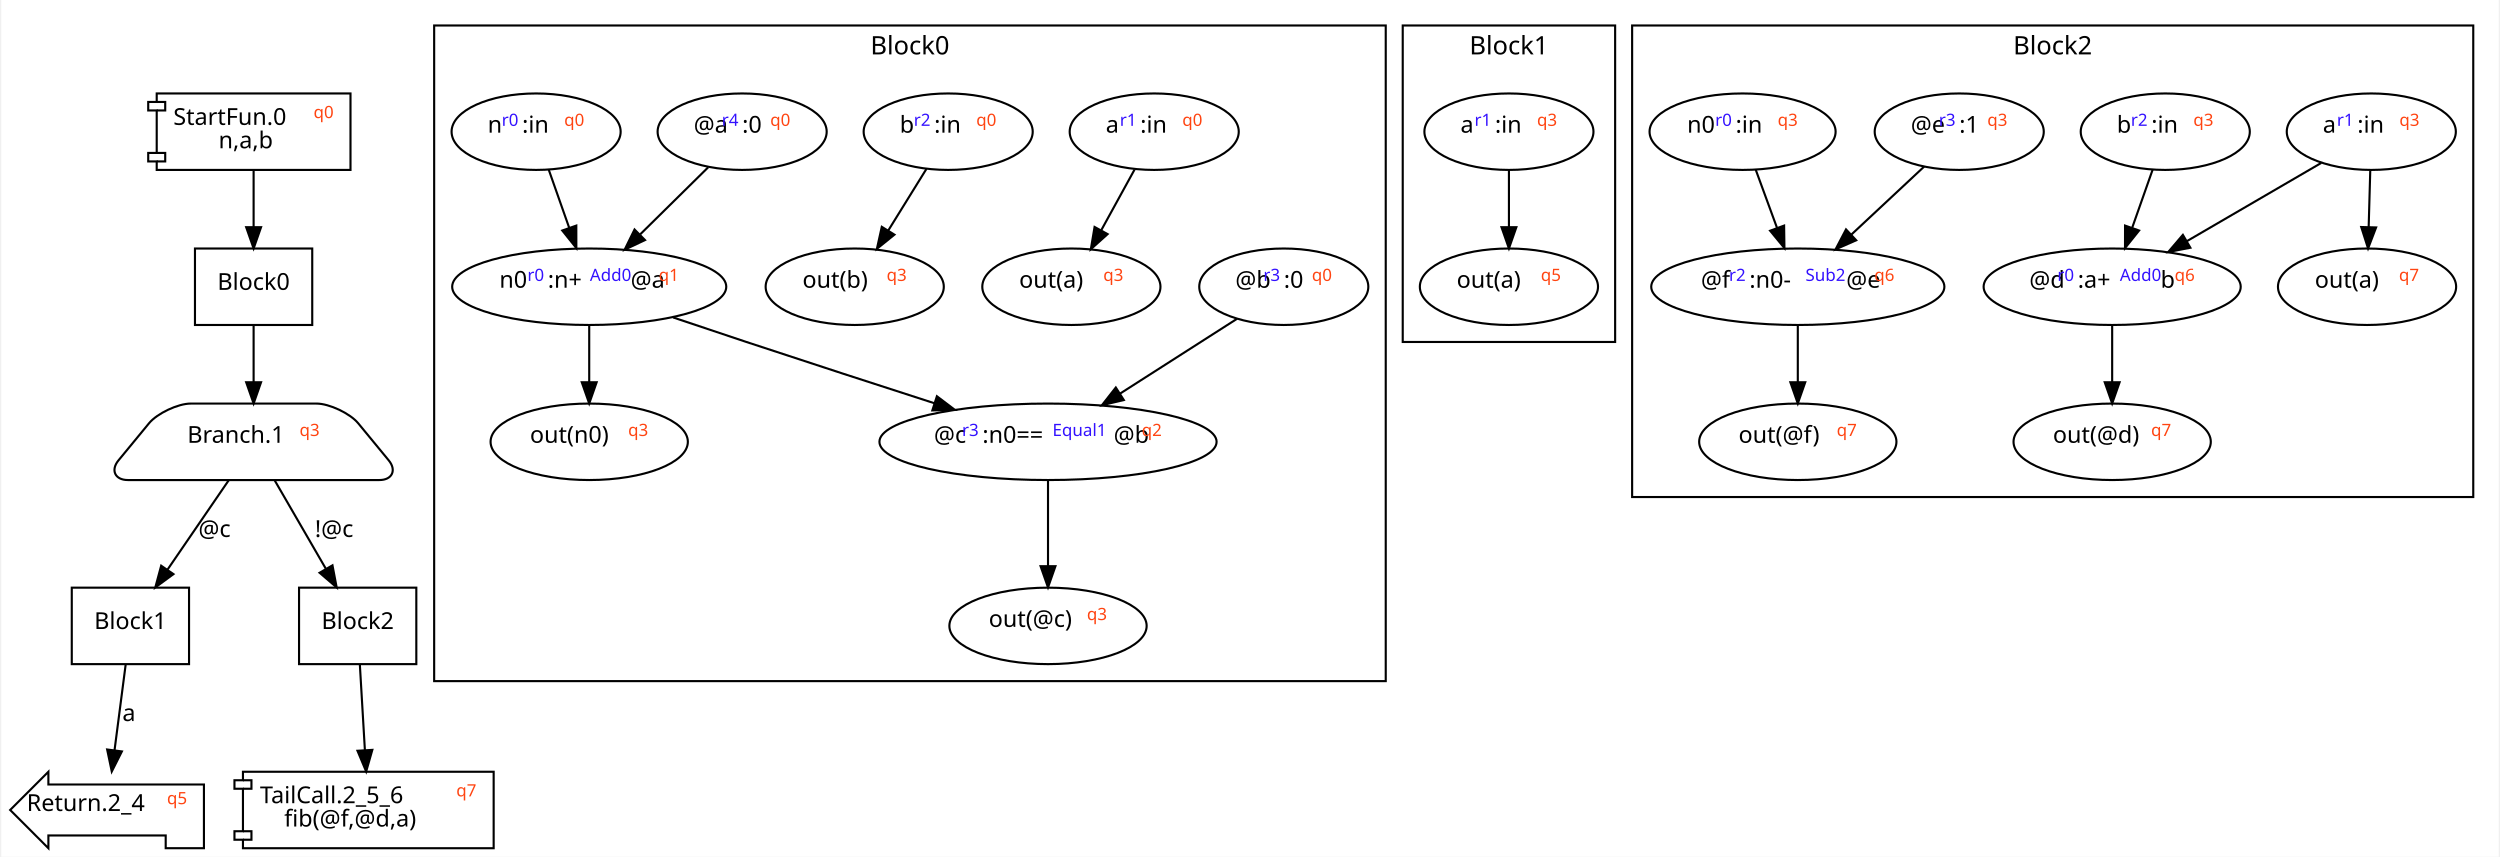
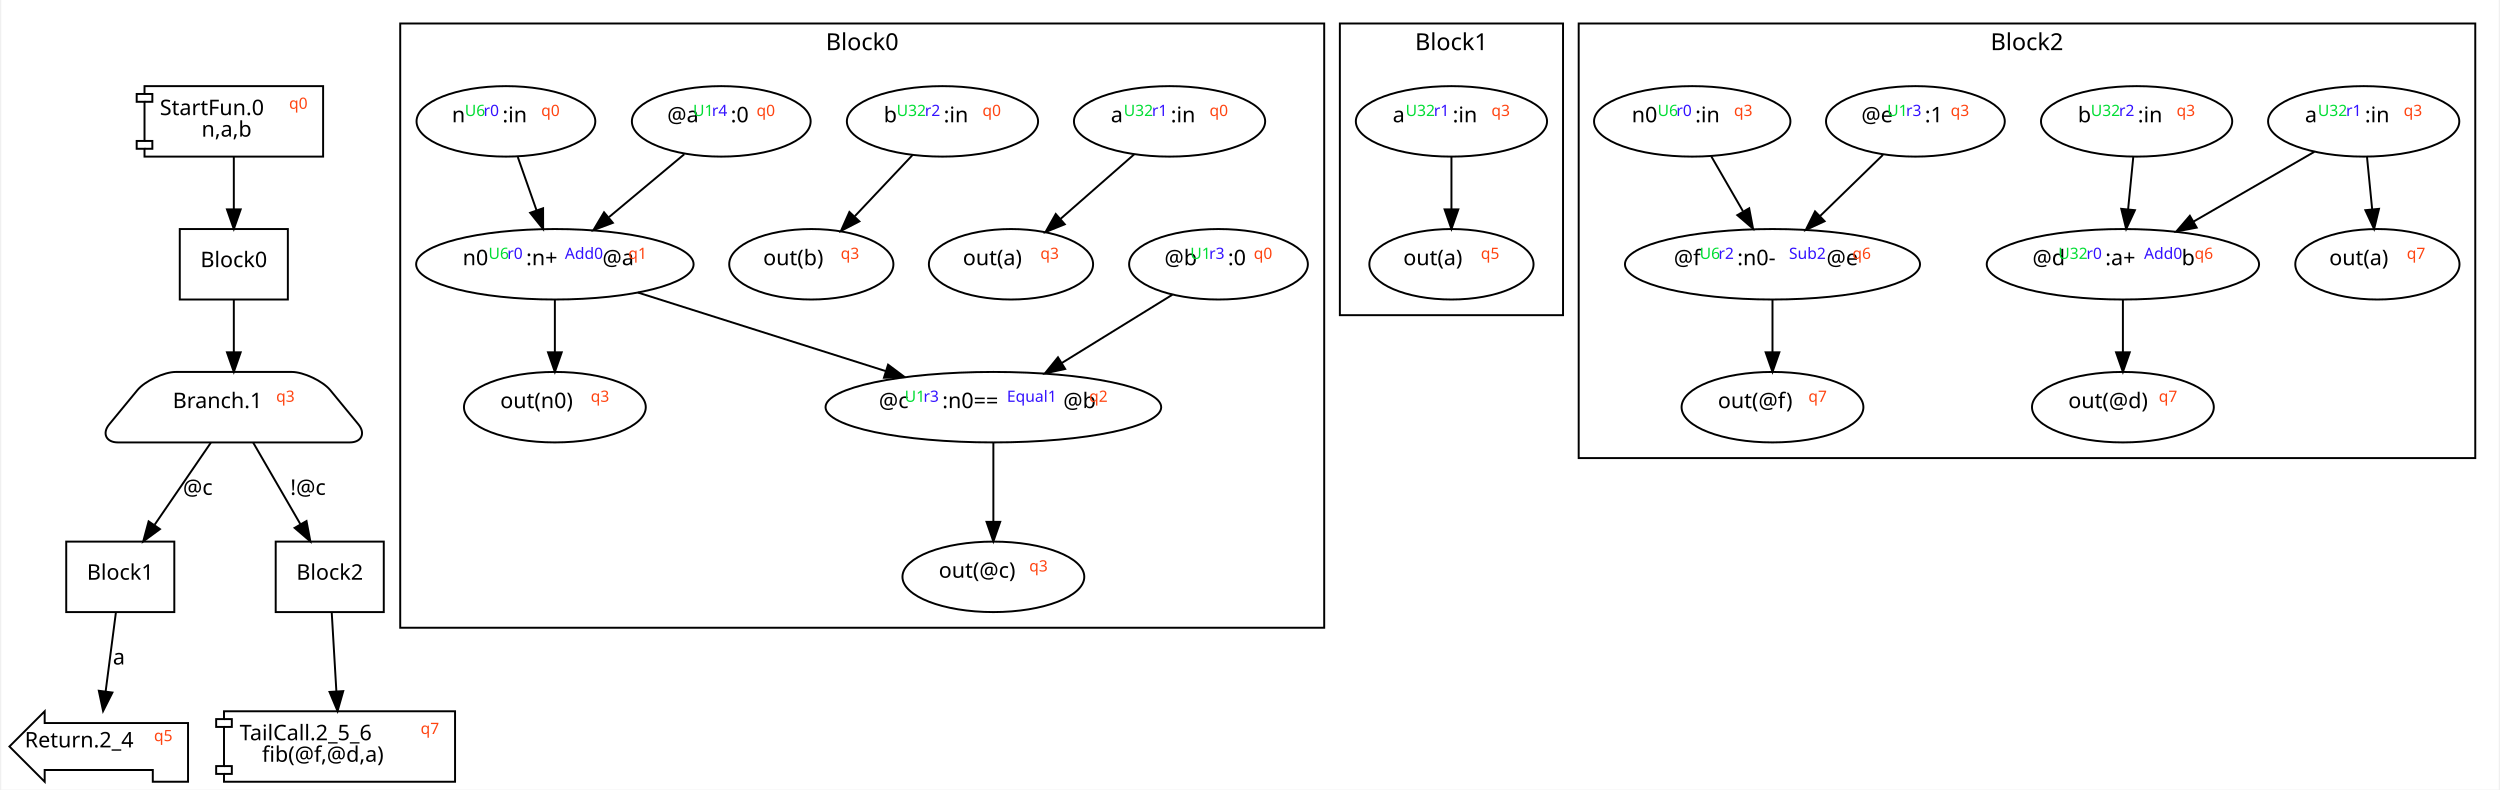
- <svg xmlns="http://www.w3.org/2000/svg" width="1176pt" height="403pt" viewBox="0.00 0.00 1175.81 403.34">
+ <svg xmlns="http://www.w3.org/2000/svg" width="1276pt" height="403pt" viewBox="0.00 0.00 1275.81 403.34">
  <g id="graph0" class="graph" transform="scale(1 1) rotate(0) translate(4 399.34)">
-     <polygon fill="white" stroke="transparent" points="-4,4 -4,-399.34 1171.81,-399.34 1171.81,4 -4,4" />
+     <polygon fill="white" stroke="transparent" points="-4,4 -4,-399.34 1271.81,-399.34 1271.81,4 -4,4" />
    <g id="clust1" class="cluster">
-       <polygon fill="none" stroke="black" points="199.81,-78.67 199.81,-387.34 647.81,-387.34 647.81,-78.67 199.81,-78.67" />
-       <text text-anchor="middle" x="423.81" y="-373.74" font-family="Monaco" font-size="12.00">Block0</text>
+       <polygon fill="none" stroke="black" points="199.81,-78.67 199.81,-387.34 671.81,-387.34 671.81,-78.67 199.81,-78.67" />
+       <text text-anchor="middle" x="435.81" y="-373.74" font-family="Monaco" font-size="12.00">Block0</text>
    </g>
    <g id="clust2" class="cluster">
-       <polygon fill="none" stroke="black" points="655.81,-238.34 655.81,-387.34 755.81,-387.34 755.81,-238.34 655.81,-238.34" />
-       <text text-anchor="middle" x="705.81" y="-373.74" font-family="Monaco" font-size="12.00">Block1</text>
+       <polygon fill="none" stroke="black" points="679.81,-238.34 679.81,-387.34 793.81,-387.34 793.81,-238.34 679.81,-238.34" />
+       <text text-anchor="middle" x="736.81" y="-373.74" font-family="Monaco" font-size="12.00">Block1</text>
    </g>
    <g id="clust3" class="cluster">
-       <polygon fill="none" stroke="black" points="763.81,-165.34 763.81,-387.34 1159.81,-387.34 1159.81,-165.34 763.81,-165.34" />
-       <text text-anchor="middle" x="961.81" y="-373.74" font-family="Monaco" font-size="12.00">Block2</text>
+       <polygon fill="none" stroke="black" points="801.81,-165.34 801.81,-387.34 1259.81,-387.34 1259.81,-165.34 801.81,-165.34" />
+       <text text-anchor="middle" x="1030.81" y="-373.74" font-family="Monaco" font-size="12.00">Block2</text>
    </g>
    <g id="node1" class="node">
      <polygon fill="none" stroke="black" points="160.42,-355.34 69.19,-355.34 69.19,-351.34 65.19,-351.34 65.19,-347.34 69.19,-347.34 69.19,-327.34 65.19,-327.34 65.19,-323.34 69.19,-323.34 69.19,-319.34 160.42,-319.34 160.42,-355.34" />
      <polyline fill="none" stroke="black" points="69.19,-351.34 73.19,-351.34 73.19,-347.34 69.19,-347.34 " />
      <polyline fill="none" stroke="black" points="69.19,-327.34 73.19,-327.34 73.19,-323.34 69.19,-323.34 " />
      <text text-anchor="start" x="77" y="-340.54" font-family="Monaco" font-size="11.00">StartFun.0</text>
      <text text-anchor="start" x="143.01" y="-340.54" font-family="Monaco" baseline-shift="super" font-size="8.00" fill="#ff4411">q0</text>
      <text text-anchor="start" x="98.3" y="-329.54" font-family="Monaco" font-size="11.00">n,a,b</text>
    </g>
    <g id="node2" class="node">
      <polygon fill="none" stroke="black" points="142.41,-282.34 87.2,-282.34 87.2,-246.34 142.41,-246.34 142.41,-282.34" />
      <text text-anchor="middle" x="114.81" y="-262.87" font-family="Monaco" font-size="11.00">Block0</text>
    </g>
    <g id="edge1" class="edge">
      <path fill="none" stroke="black" d="M114.81,-319.15C114.81,-311.13 114.81,-301.38 114.81,-292.41" />
      <polygon fill="black" stroke="black" points="118.31,-292.37 114.81,-282.37 111.31,-292.37 118.31,-292.37" />
    </g>
    <g id="node3" class="node">
      <path fill="none" stroke="black" d="M144.41,-209.34C144.41,-209.34 85.2,-209.34 85.2,-209.34 79.2,-209.34 69.39,-204.7 65.57,-200.07 65.57,-200.07 51.19,-182.6 51.19,-182.6 47.38,-177.97 49.57,-173.34 55.57,-173.34 55.57,-173.34 174.05,-173.34 174.05,-173.34 180.05,-173.34 182.23,-177.97 178.42,-182.6 178.42,-182.6 164.04,-200.07 164.04,-200.07 160.23,-204.7 150.41,-209.34 144.41,-209.34" />
      <text text-anchor="start" x="83.6" y="-190.87" font-family="Monaco" font-size="11.00">Branch.1</text>
      <text text-anchor="start" x="136.41" y="-190.87" font-family="Monaco" baseline-shift="super" font-size="8.00" fill="#ff4411">q3</text>
    </g>
    <g id="edge2" class="edge">
      <path fill="none" stroke="black" d="M114.81,-246.15C114.81,-238.13 114.81,-228.38 114.81,-219.41" />
      <polygon fill="black" stroke="black" points="118.31,-219.37 114.81,-209.37 111.31,-219.37 118.31,-219.37" />
    </g>
    <g id="node4" class="node">
      <polygon fill="none" stroke="black" points="84.41,-122.67 29.2,-122.67 29.2,-86.67 84.41,-86.67 84.41,-122.67" />
      <text text-anchor="middle" x="56.81" y="-103.2" font-family="Monaco" font-size="11.00">Block1</text>
    </g>
    <g id="edge3" class="edge">
      <path fill="none" stroke="black" d="M103.07,-173.2C94.81,-161.15 83.63,-144.82 74.32,-131.23" />
      <polygon fill="black" stroke="black" points="77.06,-129.05 68.53,-122.78 71.29,-133 77.06,-129.05" />
      <text text-anchor="middle" x="96.41" y="-146.54" font-family="Monaco" font-size="11.00">@c</text>
    </g>
    <g id="node5" class="node">
      <polygon fill="none" stroke="black" points="191.41,-122.67 136.2,-122.67 136.2,-86.67 191.41,-86.67 191.41,-122.67" />
      <text text-anchor="middle" x="163.81" y="-103.2" font-family="Monaco" font-size="11.00">Block2</text>
    </g>
    <g id="edge4" class="edge">
      <path fill="none" stroke="black" d="M124.72,-173.2C131.63,-161.27 140.97,-145.13 148.79,-131.62" />
      <polygon fill="black" stroke="black" points="151.93,-133.19 153.91,-122.78 145.87,-129.68 151.93,-133.19" />
      <text text-anchor="middle" x="152.71" y="-146.54" font-family="Monaco" font-size="11.00">!@c</text>
    </g>
    <g id="node6" class="node">
      <polygon fill="none" stroke="black" points="91.42,-30 18.19,-30 18.19,-36 0.19,-18 18.19,0 18.19,-6 73.42,-6 73.42,0 91.42,0 91.42,-30" />
      <text text-anchor="start" x="8" y="-17.53" font-family="Monaco" font-size="11.00">Return.2_4</text>
      <text text-anchor="start" x="74.01" y="-17.53" font-family="Monaco" baseline-shift="super" font-size="8.00" fill="#ff4411">q5</text>
    </g>
    <g id="edge5" class="edge">
      <path fill="none" stroke="black" d="M54.58,-86.53C53.07,-74.94 51.05,-59.39 49.33,-46.13" />
      <polygon fill="black" stroke="black" points="52.79,-45.57 48.03,-36.11 45.85,-46.48 52.79,-45.57" />
      <text text-anchor="middle" x="56.11" y="-59.87" font-family="Monaco" font-size="11.00">a</text>
    </g>
    <g id="node7" class="node">
      <polygon fill="none" stroke="black" points="227.82,-36 109.79,-36 109.79,-32 105.79,-32 105.79,-28 109.79,-28 109.79,-8 105.79,-8 105.79,-4 109.79,-4 109.79,0 227.82,0 227.82,-36" />
      <polyline fill="none" stroke="black" points="109.79,-32 113.79,-32 113.79,-28 109.79,-28 " />
      <polyline fill="none" stroke="black" points="109.79,-8 113.79,-8 113.79,-4 109.79,-4 " />
      <text text-anchor="start" x="117.8" y="-21.2" font-family="Monaco" font-size="11.00">TailCall.2_5_6</text>
      <text text-anchor="start" x="210.21" y="-21.2" font-family="Monaco" baseline-shift="super" font-size="8.00" fill="#ff4411">q7</text>
      <text text-anchor="start" x="129.2" y="-10.2" font-family="Monaco" font-size="11.00">fib(@f,@d,a)</text>
    </g>
    <g id="edge6" class="edge">
      <path fill="none" stroke="black" d="M164.82,-86.53C165.5,-74.94 166.42,-59.39 167.2,-46.13" />
      <polygon fill="black" stroke="black" points="170.7,-46.3 167.8,-36.11 163.71,-45.88 170.7,-46.3" />
    </g>
    <g id="node8" class="node">
-       <ellipse fill="none" stroke="black" cx="397.81" cy="-264.34" rx="41.94" ry="18" />
-       <text text-anchor="start" x="373.2" y="-263.87" font-family="Monaco" font-size="11.00">out(b)</text>
-       <text text-anchor="start" x="412.81" y="-263.87" font-family="Monaco" baseline-shift="super" font-size="8.00" fill="#ff4411">q3</text>
+       <ellipse fill="none" stroke="black" cx="409.81" cy="-264.34" rx="41.94" ry="18" />
+       <text text-anchor="start" x="385.2" y="-263.87" font-family="Monaco" font-size="11.00">out(b)</text>
+       <text text-anchor="start" x="424.81" y="-263.87" font-family="Monaco" baseline-shift="super" font-size="8.00" fill="#ff4411">q3</text>
    </g>
    <g id="node9" class="node">
-       <ellipse fill="none" stroke="black" cx="272.81" cy="-191.34" rx="46.44" ry="18" />
-       <text text-anchor="start" x="244.9" y="-190.87" font-family="Monaco" font-size="11.00">out(n0)</text>
-       <text text-anchor="start" x="291.11" y="-190.87" font-family="Monaco" baseline-shift="super" font-size="8.00" fill="#ff4411">q3</text>
+       <ellipse fill="none" stroke="black" cx="278.81" cy="-191.34" rx="46.44" ry="18" />
+       <text text-anchor="start" x="250.9" y="-190.87" font-family="Monaco" font-size="11.00">out(n0)</text>
+       <text text-anchor="start" x="297.11" y="-190.87" font-family="Monaco" baseline-shift="super" font-size="8.00" fill="#ff4411">q3</text>
    </g>
    <g id="node10" class="node">
-       <ellipse fill="none" stroke="black" cx="599.81" cy="-264.34" rx="39.8" ry="18" />
-       <text text-anchor="start" x="577" y="-263.87" font-family="Monaco" font-size="11.00">@b</text>
-       <text text-anchor="start" x="590.2" y="-263.87" font-family="Monaco" baseline-shift="super" font-size="8.00" fill="#3311ff">r3</text>
-       <text text-anchor="start" x="599.81" y="-263.87" font-family="Monaco" font-size="11.00">:0</text>
-       <text text-anchor="start" x="613.01" y="-263.87" font-family="Monaco" baseline-shift="super" font-size="8.00" fill="#ff4411">q0</text>
+       <ellipse fill="none" stroke="black" cx="617.81" cy="-264.34" rx="45.66" ry="18" />
+       <text text-anchor="start" x="590.2" y="-263.87" font-family="Monaco" font-size="11.00">@b</text>
+       <text text-anchor="start" x="603.4" y="-263.87" font-family="Monaco" baseline-shift="super" font-size="8.00" fill="#00dd33">U1</text>
+       <text text-anchor="start" x="613.01" y="-263.87" font-family="Monaco" baseline-shift="super" font-size="8.00" fill="#3311ff">r3</text>
+       <text text-anchor="start" x="622.61" y="-263.87" font-family="Monaco" font-size="11.00">:0</text>
+       <text text-anchor="start" x="635.81" y="-263.87" font-family="Monaco" baseline-shift="super" font-size="8.00" fill="#ff4411">q0</text>
    </g>
    <g id="node14" class="node">
-       <ellipse fill="none" stroke="black" cx="488.81" cy="-191.34" rx="79.37" ry="18" />
-       <text text-anchor="start" x="435.1" y="-190.87" font-family="Monaco" font-size="11.00">@c</text>
-       <text text-anchor="start" x="448.3" y="-190.87" font-family="Monaco" baseline-shift="super" font-size="8.00" fill="#3311ff">r3</text>
-       <text text-anchor="start" x="457.9" y="-190.87" font-family="Monaco" font-size="11.00">:n0==</text>
-       <text text-anchor="start" x="490.91" y="-190.87" font-family="Monaco" baseline-shift="super" font-size="8.00" fill="#3311ff">Equal1</text>
-       <text text-anchor="start" x="519.71" y="-190.87" font-family="Monaco" font-size="11.00">@b</text>
-       <text text-anchor="start" x="532.91" y="-190.87" font-family="Monaco" baseline-shift="super" font-size="8.00" fill="#ff4411">q2</text>
+       <ellipse fill="none" stroke="black" cx="502.81" cy="-191.34" rx="85.73" ry="18" />
+       <text text-anchor="start" x="444.3" y="-190.87" font-family="Monaco" font-size="11.00">@c</text>
+       <text text-anchor="start" x="457.5" y="-190.87" font-family="Monaco" baseline-shift="super" font-size="8.00" fill="#00dd33">U1</text>
+       <text text-anchor="start" x="467.1" y="-190.87" font-family="Monaco" baseline-shift="super" font-size="8.00" fill="#3311ff">r3</text>
+       <text text-anchor="start" x="476.7" y="-190.87" font-family="Monaco" font-size="11.00">:n0==</text>
+       <text text-anchor="start" x="509.71" y="-190.87" font-family="Monaco" baseline-shift="super" font-size="8.00" fill="#3311ff">Equal1</text>
+       <text text-anchor="start" x="538.51" y="-190.87" font-family="Monaco" font-size="11.00">@b</text>
+       <text text-anchor="start" x="551.71" y="-190.87" font-family="Monaco" baseline-shift="super" font-size="8.00" fill="#ff4411">q2</text>
    </g>
    <g id="edge9" class="edge">
-       <path fill="none" stroke="black" d="M577.88,-249.31C562.13,-239.24 540.61,-225.47 522.67,-214" />
-       <polygon fill="black" stroke="black" points="524.5,-211.01 514.19,-208.57 520.73,-216.91 524.5,-211.01" />
+       <path fill="none" stroke="black" d="M594.26,-248.8C577.99,-238.76 556.08,-225.23 537.79,-213.93" />
+       <polygon fill="black" stroke="black" points="539.48,-210.87 529.14,-208.59 535.81,-216.82 539.48,-210.87" />
    </g>
    <g id="node11" class="node">
-       <ellipse fill="none" stroke="black" cx="488.81" cy="-104.67" rx="46.44" ry="18" />
-       <text text-anchor="start" x="460.9" y="-104.2" font-family="Monaco" font-size="11.00">out(@c)</text>
-       <text text-anchor="start" x="507.11" y="-104.2" font-family="Monaco" baseline-shift="super" font-size="8.00" fill="#ff4411">q3</text>
+       <ellipse fill="none" stroke="black" cx="502.81" cy="-104.67" rx="46.44" ry="18" />
+       <text text-anchor="start" x="474.9" y="-104.2" font-family="Monaco" font-size="11.00">out(@c)</text>
+       <text text-anchor="start" x="521.11" y="-104.2" font-family="Monaco" baseline-shift="super" font-size="8.00" fill="#ff4411">q3</text>
    </g>
    <g id="node12" class="node">
-       <ellipse fill="none" stroke="black" cx="538.81" cy="-337.34" rx="39.8" ry="18" />
-       <text text-anchor="start" x="516" y="-336.87" font-family="Monaco" font-size="11.00">a</text>
-       <text text-anchor="start" x="522.6" y="-336.87" font-family="Monaco" baseline-shift="super" font-size="8.00" fill="#3311ff">r1</text>
-       <text text-anchor="start" x="532.21" y="-336.87" font-family="Monaco" font-size="11.00">:in</text>
-       <text text-anchor="start" x="552.01" y="-336.87" font-family="Monaco" baseline-shift="super" font-size="8.00" fill="#ff4411">q0</text>
+       <ellipse fill="none" stroke="black" cx="592.81" cy="-337.34" rx="48.84" ry="18" />
+       <text text-anchor="start" x="562.8" y="-336.87" font-family="Monaco" font-size="11.00">a</text>
+       <text text-anchor="start" x="569.4" y="-336.87" font-family="Monaco" baseline-shift="super" font-size="8.00" fill="#00dd33">U32</text>
+       <text text-anchor="start" x="583.8" y="-336.87" font-family="Monaco" baseline-shift="super" font-size="8.00" fill="#3311ff">r1</text>
+       <text text-anchor="start" x="593.41" y="-336.87" font-family="Monaco" font-size="11.00">:in</text>
+       <text text-anchor="start" x="613.21" y="-336.87" font-family="Monaco" baseline-shift="super" font-size="8.00" fill="#ff4411">q0</text>
    </g>
    <g id="node18" class="node">
-       <ellipse fill="none" stroke="black" cx="499.81" cy="-264.34" rx="41.94" ry="18" />
-       <text text-anchor="start" x="475.2" y="-263.87" font-family="Monaco" font-size="11.00">out(a)</text>
-       <text text-anchor="start" x="514.81" y="-263.87" font-family="Monaco" baseline-shift="super" font-size="8.00" fill="#ff4411">q3</text>
+       <ellipse fill="none" stroke="black" cx="511.81" cy="-264.34" rx="41.94" ry="18" />
+       <text text-anchor="start" x="487.2" y="-263.87" font-family="Monaco" font-size="11.00">out(a)</text>
+       <text text-anchor="start" x="526.81" y="-263.87" font-family="Monaco" baseline-shift="super" font-size="8.00" fill="#ff4411">q3</text>
    </g>
    <g id="edge7" class="edge">
-       <path fill="none" stroke="black" d="M529.56,-319.51C524.9,-311.02 519.14,-300.54 513.94,-291.07" />
-       <polygon fill="black" stroke="black" points="516.86,-289.12 508.98,-282.04 510.73,-292.49 516.86,-289.12" />
+       <path fill="none" stroke="black" d="M574.83,-320.58C563.74,-310.86 549.35,-298.25 537.12,-287.53" />
+       <polygon fill="black" stroke="black" points="539.28,-284.77 529.45,-280.81 534.67,-290.03 539.28,-284.77" />
    </g>
    <g id="node13" class="node">
-       <ellipse fill="none" stroke="black" cx="441.81" cy="-337.34" rx="39.8" ry="18" />
-       <text text-anchor="start" x="419" y="-336.87" font-family="Monaco" font-size="11.00">b</text>
-       <text text-anchor="start" x="425.6" y="-336.87" font-family="Monaco" baseline-shift="super" font-size="8.00" fill="#3311ff">r2</text>
-       <text text-anchor="start" x="435.21" y="-336.87" font-family="Monaco" font-size="11.00">:in</text>
-       <text text-anchor="start" x="455.01" y="-336.87" font-family="Monaco" baseline-shift="super" font-size="8.00" fill="#ff4411">q0</text>
+       <ellipse fill="none" stroke="black" cx="476.81" cy="-337.34" rx="48.84" ry="18" />
+       <text text-anchor="start" x="446.8" y="-336.87" font-family="Monaco" font-size="11.00">b</text>
+       <text text-anchor="start" x="453.4" y="-336.87" font-family="Monaco" baseline-shift="super" font-size="8.00" fill="#00dd33">U32</text>
+       <text text-anchor="start" x="467.8" y="-336.87" font-family="Monaco" baseline-shift="super" font-size="8.00" fill="#3311ff">r2</text>
+       <text text-anchor="start" x="477.41" y="-336.87" font-family="Monaco" font-size="11.00">:in</text>
+       <text text-anchor="start" x="497.21" y="-336.87" font-family="Monaco" baseline-shift="super" font-size="8.00" fill="#ff4411">q0</text>
    </g>
    <g id="edge13" class="edge">
-       <path fill="none" stroke="black" d="M431.6,-319.87C426.24,-311.21 419.54,-300.41 413.53,-290.71" />
-       <polygon fill="black" stroke="black" points="416.5,-288.86 408.26,-282.21 410.55,-292.55 416.5,-288.86" />
+       <path fill="none" stroke="black" d="M461.6,-320.23C452.87,-310.97 441.73,-299.17 432.03,-288.89" />
+       <polygon fill="black" stroke="black" points="434.36,-286.26 424.95,-281.38 429.27,-291.06 434.36,-286.26" />
    </g>
    <g id="edge8" class="edge">
-       <path fill="none" stroke="black" d="M488.81,-173.2C488.81,-161.61 488.81,-146.06 488.81,-132.8" />
-       <polygon fill="black" stroke="black" points="492.31,-132.78 488.81,-122.78 485.31,-132.78 492.31,-132.78" />
+       <path fill="none" stroke="black" d="M502.81,-173.2C502.81,-161.61 502.81,-146.06 502.81,-132.8" />
+       <polygon fill="black" stroke="black" points="506.31,-132.78 502.81,-122.78 499.31,-132.78 506.31,-132.78" />
    </g>
    <g id="node15" class="node">
-       <ellipse fill="none" stroke="black" cx="344.81" cy="-337.34" rx="39.8" ry="18" />
-       <text text-anchor="start" x="322" y="-336.87" font-family="Monaco" font-size="11.00">@a</text>
-       <text text-anchor="start" x="335.2" y="-336.87" font-family="Monaco" baseline-shift="super" font-size="8.00" fill="#3311ff">r4</text>
-       <text text-anchor="start" x="344.81" y="-336.87" font-family="Monaco" font-size="11.00">:0</text>
-       <text text-anchor="start" x="358.01" y="-336.87" font-family="Monaco" baseline-shift="super" font-size="8.00" fill="#ff4411">q0</text>
+       <ellipse fill="none" stroke="black" cx="363.81" cy="-337.34" rx="45.66" ry="18" />
+       <text text-anchor="start" x="336.2" y="-336.87" font-family="Monaco" font-size="11.00">@a</text>
+       <text text-anchor="start" x="349.4" y="-336.87" font-family="Monaco" baseline-shift="super" font-size="8.00" fill="#00dd33">U1</text>
+       <text text-anchor="start" x="359.01" y="-336.87" font-family="Monaco" baseline-shift="super" font-size="8.00" fill="#3311ff">r4</text>
+       <text text-anchor="start" x="368.61" y="-336.87" font-family="Monaco" font-size="11.00">:0</text>
+       <text text-anchor="start" x="381.81" y="-336.87" font-family="Monaco" baseline-shift="super" font-size="8.00" fill="#ff4411">q0</text>
    </g>
    <g id="node17" class="node">
-       <ellipse fill="none" stroke="black" cx="272.81" cy="-264.34" rx="64.52" ry="18" />
-       <text text-anchor="start" x="230.5" y="-263.87" font-family="Monaco" font-size="11.00">n0</text>
-       <text text-anchor="start" x="243.7" y="-263.87" font-family="Monaco" baseline-shift="super" font-size="8.00" fill="#3311ff">r0</text>
-       <text text-anchor="start" x="253.3" y="-263.87" font-family="Monaco" font-size="11.00">:n+</text>
-       <text text-anchor="start" x="273.11" y="-263.87" font-family="Monaco" baseline-shift="super" font-size="8.00" fill="#3311ff">Add0</text>
-       <text text-anchor="start" x="292.31" y="-263.87" font-family="Monaco" font-size="11.00">@a</text>
-       <text text-anchor="start" x="305.51" y="-263.87" font-family="Monaco" baseline-shift="super" font-size="8.00" fill="#ff4411">q1</text>
+       <ellipse fill="none" stroke="black" cx="278.81" cy="-264.34" rx="70.87" ry="18" />
+       <text text-anchor="start" x="231.7" y="-263.87" font-family="Monaco" font-size="11.00">n0</text>
+       <text text-anchor="start" x="244.9" y="-263.87" font-family="Monaco" baseline-shift="super" font-size="8.00" fill="#00dd33">U6</text>
+       <text text-anchor="start" x="254.5" y="-263.87" font-family="Monaco" baseline-shift="super" font-size="8.00" fill="#3311ff">r0</text>
+       <text text-anchor="start" x="264.1" y="-263.87" font-family="Monaco" font-size="11.00">:n+</text>
+       <text text-anchor="start" x="283.91" y="-263.87" font-family="Monaco" baseline-shift="super" font-size="8.00" fill="#3311ff">Add0</text>
+       <text text-anchor="start" x="303.11" y="-263.87" font-family="Monaco" font-size="11.00">@a</text>
+       <text text-anchor="start" x="316.31" y="-263.87" font-family="Monaco" baseline-shift="super" font-size="8.00" fill="#ff4411">q1</text>
    </g>
    <g id="edge11" class="edge">
-       <path fill="none" stroke="black" d="M328.83,-320.58C319.43,-311.31 307.35,-299.4 296.82,-289.02" />
-       <polygon fill="black" stroke="black" points="299.07,-286.32 289.49,-281.79 294.15,-291.3 299.07,-286.32" />
+       <path fill="none" stroke="black" d="M344.94,-320.58C333.63,-311.13 319.04,-298.94 306.44,-288.42" />
+       <polygon fill="black" stroke="black" points="308.42,-285.51 298.5,-281.79 303.93,-290.89 308.42,-285.51" />
    </g>
    <g id="node16" class="node">
-       <ellipse fill="none" stroke="black" cx="247.81" cy="-337.34" rx="39.8" ry="18" />
-       <text text-anchor="start" x="225" y="-336.87" font-family="Monaco" font-size="11.00">n</text>
-       <text text-anchor="start" x="231.6" y="-336.87" font-family="Monaco" baseline-shift="super" font-size="8.00" fill="#3311ff">r0</text>
-       <text text-anchor="start" x="241.21" y="-336.87" font-family="Monaco" font-size="11.00">:in</text>
-       <text text-anchor="start" x="261.01" y="-336.87" font-family="Monaco" baseline-shift="super" font-size="8.00" fill="#ff4411">q0</text>
+       <ellipse fill="none" stroke="black" cx="253.81" cy="-337.34" rx="45.66" ry="18" />
+       <text text-anchor="start" x="226.2" y="-336.87" font-family="Monaco" font-size="11.00">n</text>
+       <text text-anchor="start" x="232.8" y="-336.87" font-family="Monaco" baseline-shift="super" font-size="8.00" fill="#00dd33">U6</text>
+       <text text-anchor="start" x="242.4" y="-336.87" font-family="Monaco" baseline-shift="super" font-size="8.00" fill="#3311ff">r0</text>
+       <text text-anchor="start" x="252.01" y="-336.87" font-family="Monaco" font-size="11.00">:in</text>
+       <text text-anchor="start" x="271.81" y="-336.87" font-family="Monaco" baseline-shift="super" font-size="8.00" fill="#ff4411">q0</text>
    </g>
    <g id="edge12" class="edge">
-       <path fill="none" stroke="black" d="M253.73,-319.51C256.62,-311.32 260.15,-301.27 263.39,-292.07" />
-       <polygon fill="black" stroke="black" points="266.73,-293.13 266.75,-282.54 260.13,-290.81 266.73,-293.13" />
+       <path fill="none" stroke="black" d="M259.86,-319.15C262.74,-310.95 266.26,-300.96 269.48,-291.82" />
+       <polygon fill="black" stroke="black" points="272.79,-292.96 272.81,-282.37 266.19,-290.64 272.79,-292.96" />
    </g>
    <g id="edge14" class="edge">
-       <path fill="none" stroke="black" d="M272.81,-246.15C272.81,-238.13 272.81,-228.38 272.81,-219.41" />
-       <polygon fill="black" stroke="black" points="276.31,-219.37 272.81,-209.37 269.31,-219.37 276.31,-219.37" />
+       <path fill="none" stroke="black" d="M278.81,-246.15C278.81,-238.13 278.81,-228.38 278.81,-219.41" />
+       <polygon fill="black" stroke="black" points="282.31,-219.37 278.81,-209.37 275.31,-219.37 282.31,-219.37" />
    </g>
    <g id="edge10" class="edge">
-       <path fill="none" stroke="black" d="M312.33,-249.88C323.47,-246.12 335.61,-242.04 346.81,-238.34 376.06,-228.66 408.77,-218.05 435.42,-209.46" />
-       <polygon fill="black" stroke="black" points="436.5,-212.79 444.94,-206.39 434.35,-206.12 436.5,-212.79" />
+       <path fill="none" stroke="black" d="M321.2,-249.9C357.1,-238.52 408.8,-222.13 447.86,-209.75" />
+       <polygon fill="black" stroke="black" points="449.03,-213.05 457.51,-206.7 446.92,-206.38 449.03,-213.05" />
    </g>
    <g id="node19" class="node">
-       <ellipse fill="none" stroke="black" cx="705.81" cy="-337.34" rx="39.8" ry="18" />
-       <text text-anchor="start" x="683" y="-336.87" font-family="Monaco" font-size="11.00">a</text>
-       <text text-anchor="start" x="689.6" y="-336.87" font-family="Monaco" baseline-shift="super" font-size="8.00" fill="#3311ff">r1</text>
-       <text text-anchor="start" x="699.21" y="-336.87" font-family="Monaco" font-size="11.00">:in</text>
-       <text text-anchor="start" x="719.01" y="-336.87" font-family="Monaco" baseline-shift="super" font-size="8.00" fill="#ff4411">q3</text>
+       <ellipse fill="none" stroke="black" cx="736.81" cy="-337.34" rx="48.84" ry="18" />
+       <text text-anchor="start" x="706.8" y="-336.87" font-family="Monaco" font-size="11.00">a</text>
+       <text text-anchor="start" x="713.4" y="-336.87" font-family="Monaco" baseline-shift="super" font-size="8.00" fill="#00dd33">U32</text>
+       <text text-anchor="start" x="727.8" y="-336.87" font-family="Monaco" baseline-shift="super" font-size="8.00" fill="#3311ff">r1</text>
+       <text text-anchor="start" x="737.41" y="-336.87" font-family="Monaco" font-size="11.00">:in</text>
+       <text text-anchor="start" x="757.21" y="-336.87" font-family="Monaco" baseline-shift="super" font-size="8.00" fill="#ff4411">q3</text>
    </g>
    <g id="node20" class="node">
-       <ellipse fill="none" stroke="black" cx="705.81" cy="-264.34" rx="41.94" ry="18" />
-       <text text-anchor="start" x="681.2" y="-263.87" font-family="Monaco" font-size="11.00">out(a)</text>
-       <text text-anchor="start" x="720.81" y="-263.87" font-family="Monaco" baseline-shift="super" font-size="8.00" fill="#ff4411">q5</text>
+       <ellipse fill="none" stroke="black" cx="736.81" cy="-264.34" rx="41.94" ry="18" />
+       <text text-anchor="start" x="712.2" y="-263.87" font-family="Monaco" font-size="11.00">out(a)</text>
+       <text text-anchor="start" x="751.81" y="-263.87" font-family="Monaco" baseline-shift="super" font-size="8.00" fill="#ff4411">q5</text>
    </g>
    <g id="edge15" class="edge">
-       <path fill="none" stroke="black" d="M705.81,-319.15C705.81,-311.13 705.81,-301.38 705.81,-292.41" />
-       <polygon fill="black" stroke="black" points="709.31,-292.37 705.81,-282.37 702.31,-292.37 709.31,-292.37" />
+       <path fill="none" stroke="black" d="M736.81,-319.15C736.81,-311.13 736.81,-301.38 736.81,-292.41" />
+       <polygon fill="black" stroke="black" points="740.31,-292.37 736.81,-282.37 733.31,-292.37 740.31,-292.37" />
    </g>
    <g id="node21" class="node">
-       <ellipse fill="none" stroke="black" cx="917.81" cy="-337.34" rx="39.8" ry="18" />
-       <text text-anchor="start" x="895" y="-336.87" font-family="Monaco" font-size="11.00">@e</text>
-       <text text-anchor="start" x="908.2" y="-336.87" font-family="Monaco" baseline-shift="super" font-size="8.00" fill="#3311ff">r3</text>
-       <text text-anchor="start" x="917.81" y="-336.87" font-family="Monaco" font-size="11.00">:1</text>
-       <text text-anchor="start" x="931.01" y="-336.87" font-family="Monaco" baseline-shift="super" font-size="8.00" fill="#ff4411">q3</text>
+       <ellipse fill="none" stroke="black" cx="973.81" cy="-337.34" rx="45.66" ry="18" />
+       <text text-anchor="start" x="946.2" y="-336.87" font-family="Monaco" font-size="11.00">@e</text>
+       <text text-anchor="start" x="959.4" y="-336.87" font-family="Monaco" baseline-shift="super" font-size="8.00" fill="#00dd33">U1</text>
+       <text text-anchor="start" x="969.01" y="-336.87" font-family="Monaco" baseline-shift="super" font-size="8.00" fill="#3311ff">r3</text>
+       <text text-anchor="start" x="978.61" y="-336.87" font-family="Monaco" font-size="11.00">:1</text>
+       <text text-anchor="start" x="991.81" y="-336.87" font-family="Monaco" baseline-shift="super" font-size="8.00" fill="#ff4411">q3</text>
    </g>
    <g id="node22" class="node">
-       <ellipse fill="none" stroke="black" cx="841.81" cy="-264.34" rx="69.01" ry="18" />
-       <text text-anchor="start" x="796.2" y="-263.87" font-family="Monaco" font-size="11.00">@f</text>
-       <text text-anchor="start" x="809.4" y="-263.87" font-family="Monaco" baseline-shift="super" font-size="8.00" fill="#3311ff">r2</text>
-       <text text-anchor="start" x="819" y="-263.87" font-family="Monaco" font-size="11.00">:n0-</text>
-       <text text-anchor="start" x="845.41" y="-263.87" font-family="Monaco" baseline-shift="super" font-size="8.00" fill="#3311ff">Sub2</text>
-       <text text-anchor="start" x="864.61" y="-263.87" font-family="Monaco" font-size="11.00">@e</text>
-       <text text-anchor="start" x="877.81" y="-263.87" font-family="Monaco" baseline-shift="super" font-size="8.00" fill="#ff4411">q6</text>
+       <ellipse fill="none" stroke="black" cx="900.81" cy="-264.34" rx="75.37" ry="18" />
+       <text text-anchor="start" x="850.4" y="-263.87" font-family="Monaco" font-size="11.00">@f</text>
+       <text text-anchor="start" x="863.6" y="-263.87" font-family="Monaco" baseline-shift="super" font-size="8.00" fill="#00dd33">U6</text>
+       <text text-anchor="start" x="873.2" y="-263.87" font-family="Monaco" baseline-shift="super" font-size="8.00" fill="#3311ff">r2</text>
+       <text text-anchor="start" x="882.8" y="-263.87" font-family="Monaco" font-size="11.00">:n0-</text>
+       <text text-anchor="start" x="909.21" y="-263.87" font-family="Monaco" baseline-shift="super" font-size="8.00" fill="#3311ff">Sub2</text>
+       <text text-anchor="start" x="928.41" y="-263.87" font-family="Monaco" font-size="11.00">@e</text>
+       <text text-anchor="start" x="941.61" y="-263.87" font-family="Monaco" baseline-shift="super" font-size="8.00" fill="#ff4411">q6</text>
    </g>
    <g id="edge20" class="edge">
-       <path fill="none" stroke="black" d="M901.32,-320.93C891.31,-311.59 878.34,-299.47 867.07,-288.94" />
-       <polygon fill="black" stroke="black" points="869.29,-286.22 859.59,-281.95 864.51,-291.34 869.29,-286.22" />
+       <path fill="none" stroke="black" d="M957.24,-320.23C947.76,-311.01 935.7,-299.27 925.16,-289.02" />
+       <polygon fill="black" stroke="black" points="927.42,-286.34 917.81,-281.88 922.54,-291.36 927.42,-286.34" />
    </g>
    <g id="node27" class="node">
-       <ellipse fill="none" stroke="black" cx="841.81" cy="-191.34" rx="46.44" ry="18" />
-       <text text-anchor="start" x="813.9" y="-190.87" font-family="Monaco" font-size="11.00">out(@f)</text>
-       <text text-anchor="start" x="860.11" y="-190.87" font-family="Monaco" baseline-shift="super" font-size="8.00" fill="#ff4411">q7</text>
+       <ellipse fill="none" stroke="black" cx="900.81" cy="-191.34" rx="46.44" ry="18" />
+       <text text-anchor="start" x="872.9" y="-190.87" font-family="Monaco" font-size="11.00">out(@f)</text>
+       <text text-anchor="start" x="919.11" y="-190.87" font-family="Monaco" baseline-shift="super" font-size="8.00" fill="#ff4411">q7</text>
    </g>
    <g id="edge22" class="edge">
-       <path fill="none" stroke="black" d="M841.81,-246.15C841.81,-238.13 841.81,-228.38 841.81,-219.41" />
-       <polygon fill="black" stroke="black" points="845.31,-219.37 841.81,-209.37 838.31,-219.37 845.31,-219.37" />
+       <path fill="none" stroke="black" d="M900.81,-246.15C900.81,-238.13 900.81,-228.38 900.81,-219.41" />
+       <polygon fill="black" stroke="black" points="904.31,-219.37 900.81,-209.37 897.31,-219.37 904.31,-219.37" />
    </g>
    <g id="node23" class="node">
-       <ellipse fill="none" stroke="black" cx="989.81" cy="-191.34" rx="46.44" ry="18" />
-       <text text-anchor="start" x="961.9" y="-190.87" font-family="Monaco" font-size="11.00">out(@d)</text>
-       <text text-anchor="start" x="1008.11" y="-190.87" font-family="Monaco" baseline-shift="super" font-size="8.00" fill="#ff4411">q7</text>
+       <ellipse fill="none" stroke="black" cx="1079.81" cy="-191.34" rx="46.44" ry="18" />
+       <text text-anchor="start" x="1051.9" y="-190.87" font-family="Monaco" font-size="11.00">out(@d)</text>
+       <text text-anchor="start" x="1098.11" y="-190.87" font-family="Monaco" baseline-shift="super" font-size="8.00" fill="#ff4411">q7</text>
    </g>
    <g id="node24" class="node">
-       <ellipse fill="none" stroke="black" cx="989.81" cy="-264.34" rx="60.52" ry="18" />
-       <text text-anchor="start" x="950.8" y="-263.87" font-family="Monaco" font-size="11.00">@d</text>
-       <text text-anchor="start" x="964" y="-263.87" font-family="Monaco" baseline-shift="super" font-size="8.00" fill="#3311ff">r0</text>
-       <text text-anchor="start" x="973.6" y="-263.87" font-family="Monaco" font-size="11.00">:a+</text>
-       <text text-anchor="start" x="993.41" y="-263.87" font-family="Monaco" baseline-shift="super" font-size="8.00" fill="#3311ff">Add0</text>
-       <text text-anchor="start" x="1012.61" y="-263.87" font-family="Monaco" font-size="11.00">b</text>
-       <text text-anchor="start" x="1019.21" y="-263.87" font-family="Monaco" baseline-shift="super" font-size="8.00" fill="#ff4411">q6</text>
+       <ellipse fill="none" stroke="black" cx="1079.81" cy="-264.34" rx="69.56" ry="18" />
+       <text text-anchor="start" x="1033.6" y="-263.87" font-family="Monaco" font-size="11.00">@d</text>
+       <text text-anchor="start" x="1046.8" y="-263.87" font-family="Monaco" baseline-shift="super" font-size="8.00" fill="#00dd33">U32</text>
+       <text text-anchor="start" x="1061.2" y="-263.87" font-family="Monaco" baseline-shift="super" font-size="8.00" fill="#3311ff">r0</text>
+       <text text-anchor="start" x="1070.8" y="-263.87" font-family="Monaco" font-size="11.00">:a+</text>
+       <text text-anchor="start" x="1090.61" y="-263.87" font-family="Monaco" baseline-shift="super" font-size="8.00" fill="#3311ff">Add0</text>
+       <text text-anchor="start" x="1109.81" y="-263.87" font-family="Monaco" font-size="11.00">b</text>
+       <text text-anchor="start" x="1116.41" y="-263.87" font-family="Monaco" baseline-shift="super" font-size="8.00" fill="#ff4411">q6</text>
    </g>
    <g id="edge17" class="edge">
-       <path fill="none" stroke="black" d="M989.81,-246.15C989.81,-238.13 989.81,-228.38 989.81,-219.41" />
-       <polygon fill="black" stroke="black" points="993.31,-219.37 989.81,-209.37 986.31,-219.37 993.31,-219.37" />
+       <path fill="none" stroke="black" d="M1079.81,-246.15C1079.81,-238.13 1079.81,-228.38 1079.81,-219.41" />
+       <polygon fill="black" stroke="black" points="1083.31,-219.37 1079.81,-209.37 1076.31,-219.37 1083.31,-219.37" />
    </g>
    <g id="node25" class="node">
-       <ellipse fill="none" stroke="black" cx="1111.81" cy="-337.34" rx="39.8" ry="18" />
-       <text text-anchor="start" x="1089" y="-336.87" font-family="Monaco" font-size="11.00">a</text>
-       <text text-anchor="start" x="1095.6" y="-336.87" font-family="Monaco" baseline-shift="super" font-size="8.00" fill="#3311ff">r1</text>
-       <text text-anchor="start" x="1105.21" y="-336.87" font-family="Monaco" font-size="11.00">:in</text>
-       <text text-anchor="start" x="1125.01" y="-336.87" font-family="Monaco" baseline-shift="super" font-size="8.00" fill="#ff4411">q3</text>
+       <ellipse fill="none" stroke="black" cx="1202.81" cy="-337.34" rx="48.84" ry="18" />
+       <text text-anchor="start" x="1172.8" y="-336.87" font-family="Monaco" font-size="11.00">a</text>
+       <text text-anchor="start" x="1179.4" y="-336.87" font-family="Monaco" baseline-shift="super" font-size="8.00" fill="#00dd33">U32</text>
+       <text text-anchor="start" x="1193.8" y="-336.87" font-family="Monaco" baseline-shift="super" font-size="8.00" fill="#3311ff">r1</text>
+       <text text-anchor="start" x="1203.41" y="-336.87" font-family="Monaco" font-size="11.00">:in</text>
+       <text text-anchor="start" x="1223.21" y="-336.87" font-family="Monaco" baseline-shift="super" font-size="8.00" fill="#ff4411">q3</text>
    </g>
    <g id="edge18" class="edge">
-       <path fill="none" stroke="black" d="M1088.28,-322.65C1070.31,-312.19 1045.25,-297.6 1024.9,-285.76" />
-       <polygon fill="black" stroke="black" points="1026.63,-282.71 1016.22,-280.71 1023.1,-288.77 1026.63,-282.71" />
+       <path fill="none" stroke="black" d="M1177.62,-321.8C1159.82,-311.52 1135.7,-297.6 1115.87,-286.15" />
+       <polygon fill="black" stroke="black" points="1117.51,-283.06 1107.1,-281.09 1114.01,-289.12 1117.51,-283.06" />
    </g>
    <g id="node26" class="node">
-       <ellipse fill="none" stroke="black" cx="1109.81" cy="-264.34" rx="41.94" ry="18" />
-       <text text-anchor="start" x="1085.2" y="-263.87" font-family="Monaco" font-size="11.00">out(a)</text>
-       <text text-anchor="start" x="1124.81" y="-263.87" font-family="Monaco" baseline-shift="super" font-size="8.00" fill="#ff4411">q7</text>
+       <ellipse fill="none" stroke="black" cx="1209.81" cy="-264.34" rx="41.94" ry="18" />
+       <text text-anchor="start" x="1185.2" y="-263.87" font-family="Monaco" font-size="11.00">out(a)</text>
+       <text text-anchor="start" x="1224.81" y="-263.87" font-family="Monaco" baseline-shift="super" font-size="8.00" fill="#ff4411">q7</text>
    </g>
    <g id="edge16" class="edge">
-       <path fill="none" stroke="black" d="M1111.32,-319.15C1111.1,-311.13 1110.82,-301.38 1110.57,-292.41" />
-       <polygon fill="black" stroke="black" points="1114.07,-292.26 1110.29,-282.37 1107.07,-292.46 1114.07,-292.26" />
+       <path fill="none" stroke="black" d="M1204.5,-319.15C1205.29,-311.13 1206.25,-301.38 1207.14,-292.41" />
+       <polygon fill="black" stroke="black" points="1210.63,-292.66 1208.13,-282.37 1203.66,-291.97 1210.63,-292.66" />
    </g>
    <g id="node28" class="node">
-       <ellipse fill="none" stroke="black" cx="1014.81" cy="-337.34" rx="39.8" ry="18" />
-       <text text-anchor="start" x="992" y="-336.87" font-family="Monaco" font-size="11.00">b</text>
-       <text text-anchor="start" x="998.6" y="-336.87" font-family="Monaco" baseline-shift="super" font-size="8.00" fill="#3311ff">r2</text>
-       <text text-anchor="start" x="1008.21" y="-336.87" font-family="Monaco" font-size="11.00">:in</text>
-       <text text-anchor="start" x="1028.01" y="-336.87" font-family="Monaco" baseline-shift="super" font-size="8.00" fill="#ff4411">q3</text>
+       <ellipse fill="none" stroke="black" cx="1086.81" cy="-337.34" rx="48.84" ry="18" />
+       <text text-anchor="start" x="1056.8" y="-336.87" font-family="Monaco" font-size="11.00">b</text>
+       <text text-anchor="start" x="1063.4" y="-336.87" font-family="Monaco" baseline-shift="super" font-size="8.00" fill="#00dd33">U32</text>
+       <text text-anchor="start" x="1077.8" y="-336.87" font-family="Monaco" baseline-shift="super" font-size="8.00" fill="#3311ff">r2</text>
+       <text text-anchor="start" x="1087.41" y="-336.87" font-family="Monaco" font-size="11.00">:in</text>
+       <text text-anchor="start" x="1107.21" y="-336.87" font-family="Monaco" baseline-shift="super" font-size="8.00" fill="#ff4411">q3</text>
    </g>
    <g id="edge19" class="edge">
-       <path fill="none" stroke="black" d="M1008.88,-319.51C1006,-311.32 1002.46,-301.27 999.22,-292.07" />
-       <polygon fill="black" stroke="black" points="1002.48,-290.81 995.86,-282.54 995.88,-293.13 1002.48,-290.81" />
+       <path fill="none" stroke="black" d="M1085.11,-319.15C1084.32,-311.13 1083.36,-301.38 1082.47,-292.41" />
+       <polygon fill="black" stroke="black" points="1085.95,-291.97 1081.49,-282.37 1078.98,-292.66 1085.95,-291.97" />
    </g>
    <g id="node29" class="node">
-       <ellipse fill="none" stroke="black" cx="815.81" cy="-337.34" rx="43.8" ry="18" />
-       <text text-anchor="start" x="789.7" y="-336.87" font-family="Monaco" font-size="11.00">n0</text>
-       <text text-anchor="start" x="802.9" y="-336.87" font-family="Monaco" baseline-shift="super" font-size="8.00" fill="#3311ff">r0</text>
-       <text text-anchor="start" x="812.51" y="-336.87" font-family="Monaco" font-size="11.00">:in</text>
-       <text text-anchor="start" x="832.31" y="-336.87" font-family="Monaco" baseline-shift="super" font-size="8.00" fill="#ff4411">q3</text>
+       <ellipse fill="none" stroke="black" cx="859.81" cy="-337.34" rx="50.16" ry="18" />
+       <text text-anchor="start" x="828.9" y="-336.87" font-family="Monaco" font-size="11.00">n0</text>
+       <text text-anchor="start" x="842.1" y="-336.87" font-family="Monaco" baseline-shift="super" font-size="8.00" fill="#00dd33">U6</text>
+       <text text-anchor="start" x="851.7" y="-336.87" font-family="Monaco" baseline-shift="super" font-size="8.00" fill="#3311ff">r0</text>
+       <text text-anchor="start" x="861.31" y="-336.87" font-family="Monaco" font-size="11.00">:in</text>
+       <text text-anchor="start" x="881.11" y="-336.87" font-family="Monaco" baseline-shift="super" font-size="8.00" fill="#ff4411">q3</text>
    </g>
    <g id="edge21" class="edge">
-       <path fill="none" stroke="black" d="M821.97,-319.51C824.97,-311.32 828.65,-301.27 832.02,-292.07" />
-       <polygon fill="black" stroke="black" points="835.36,-293.13 835.51,-282.54 828.78,-290.72 835.36,-293.13" />
+       <path fill="none" stroke="black" d="M869.52,-319.51C874.35,-311.15 880.3,-300.85 885.71,-291.48" />
+       <polygon fill="black" stroke="black" points="888.9,-292.95 890.87,-282.54 882.84,-289.44 888.9,-292.95" />
    </g>
  </g>
</svg>
